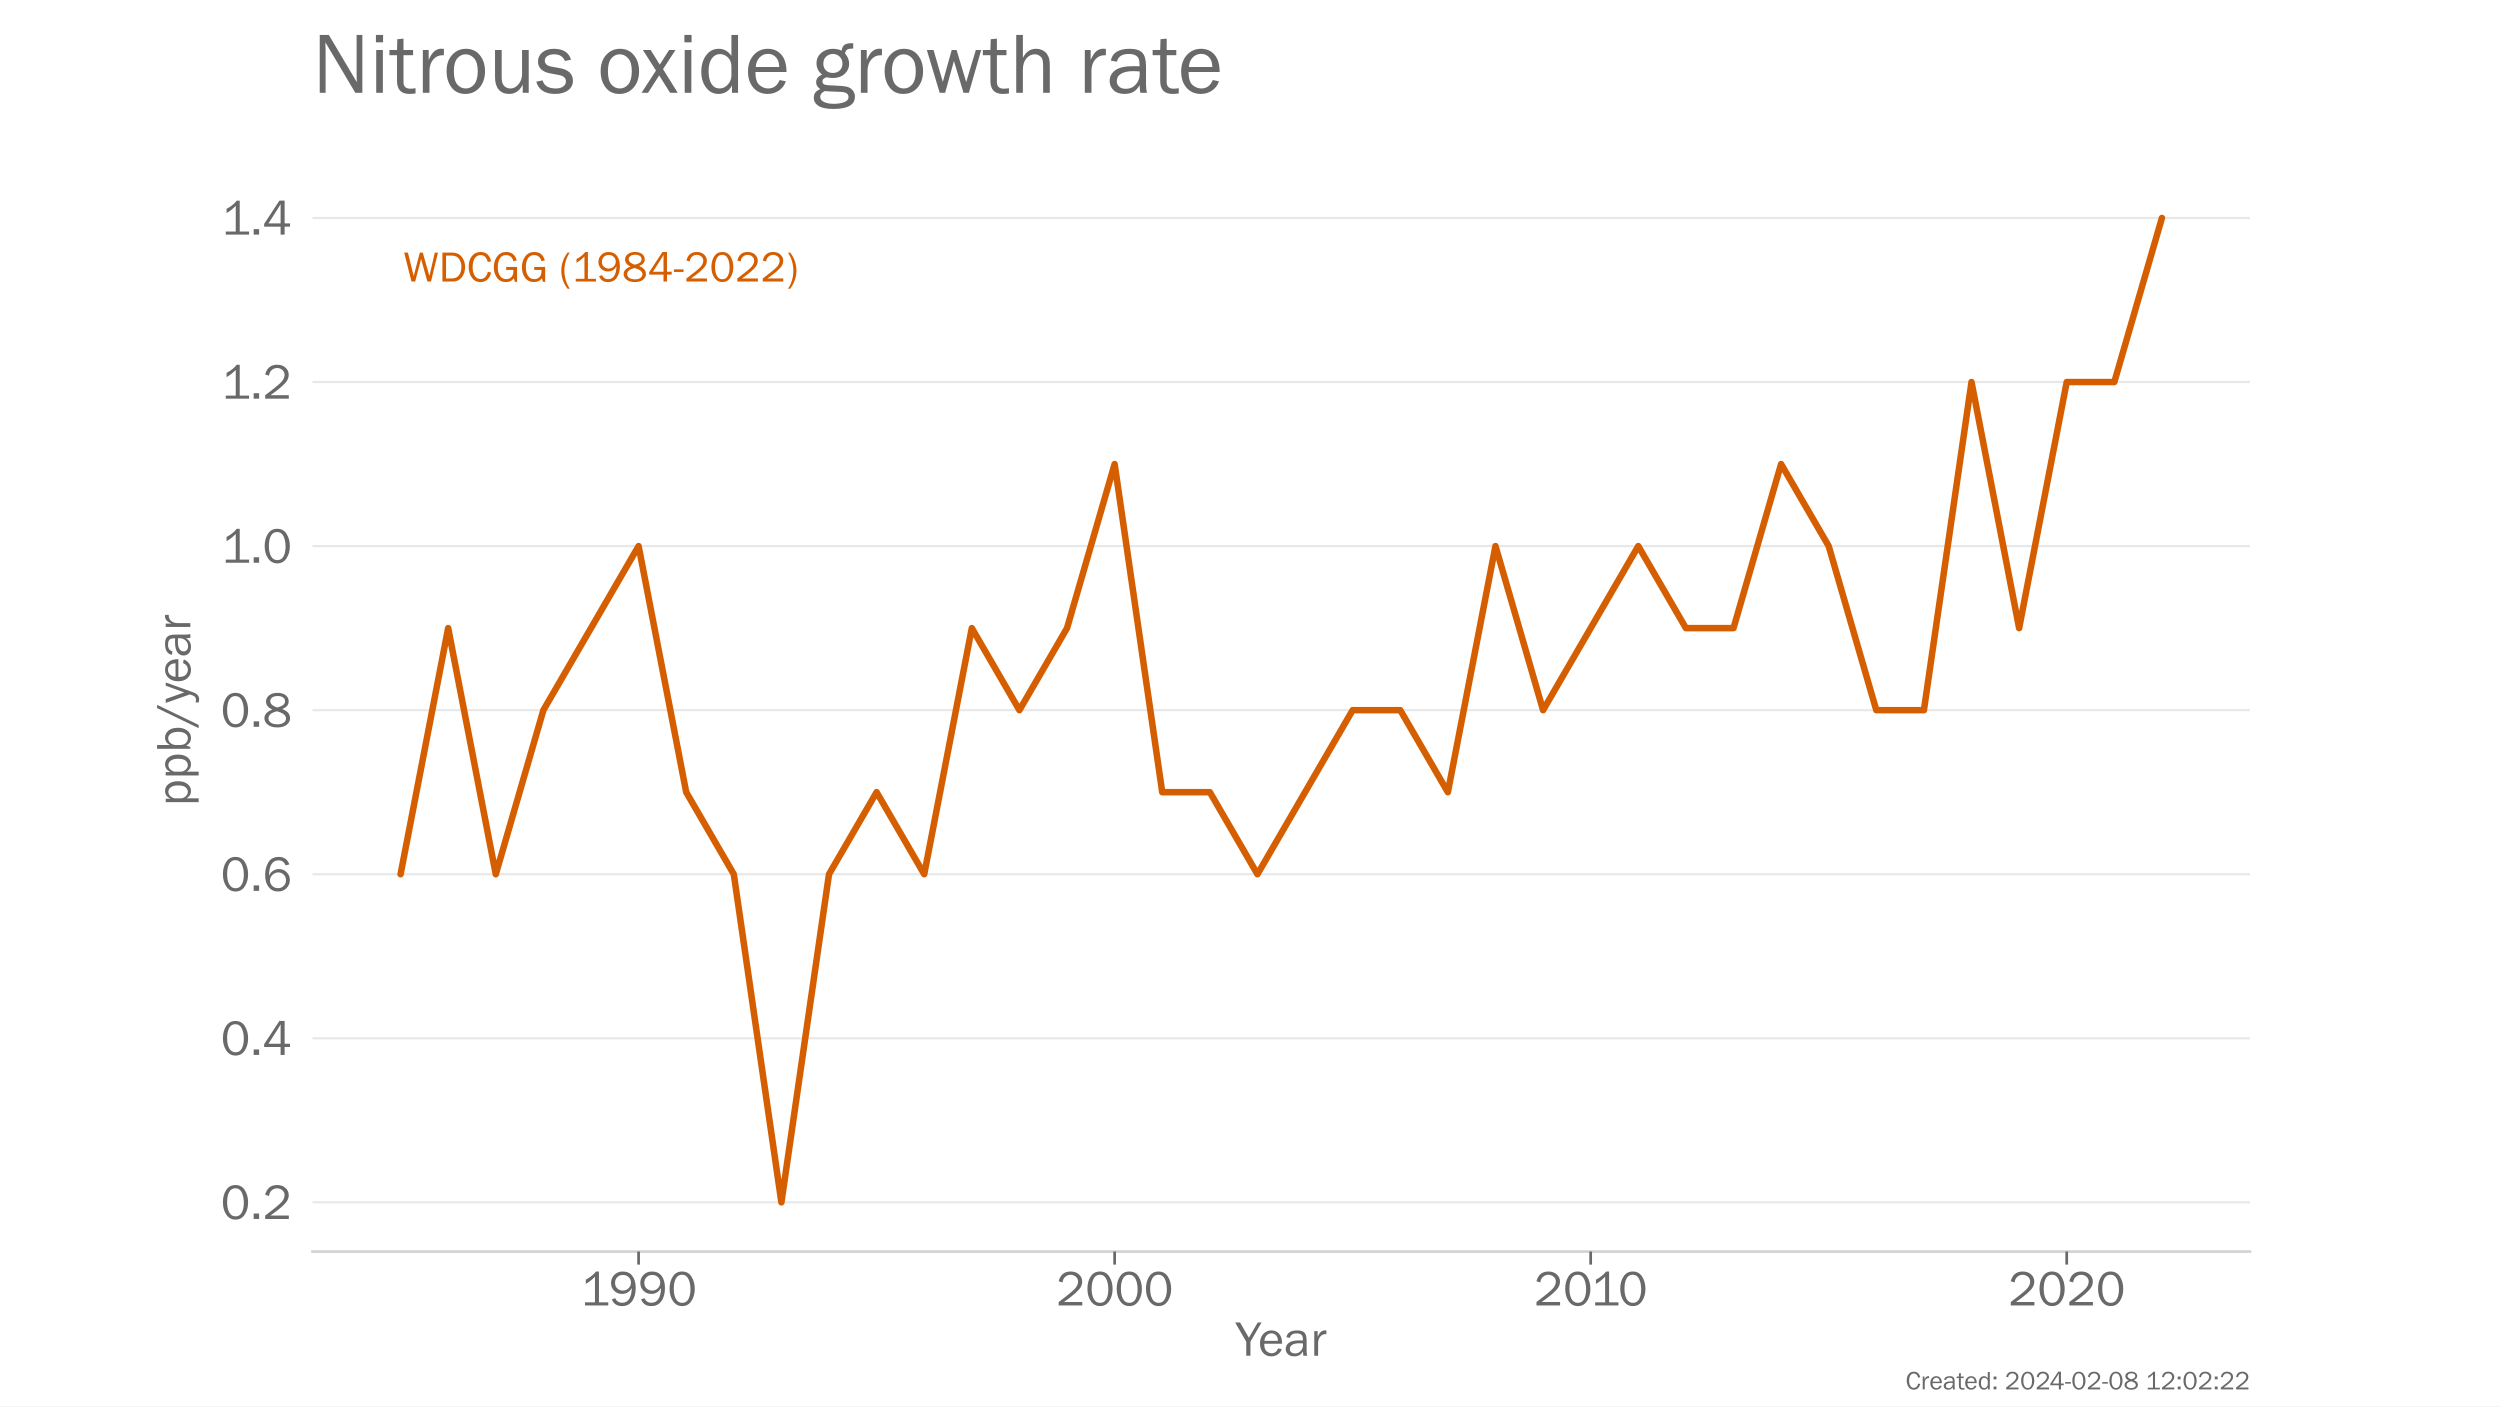
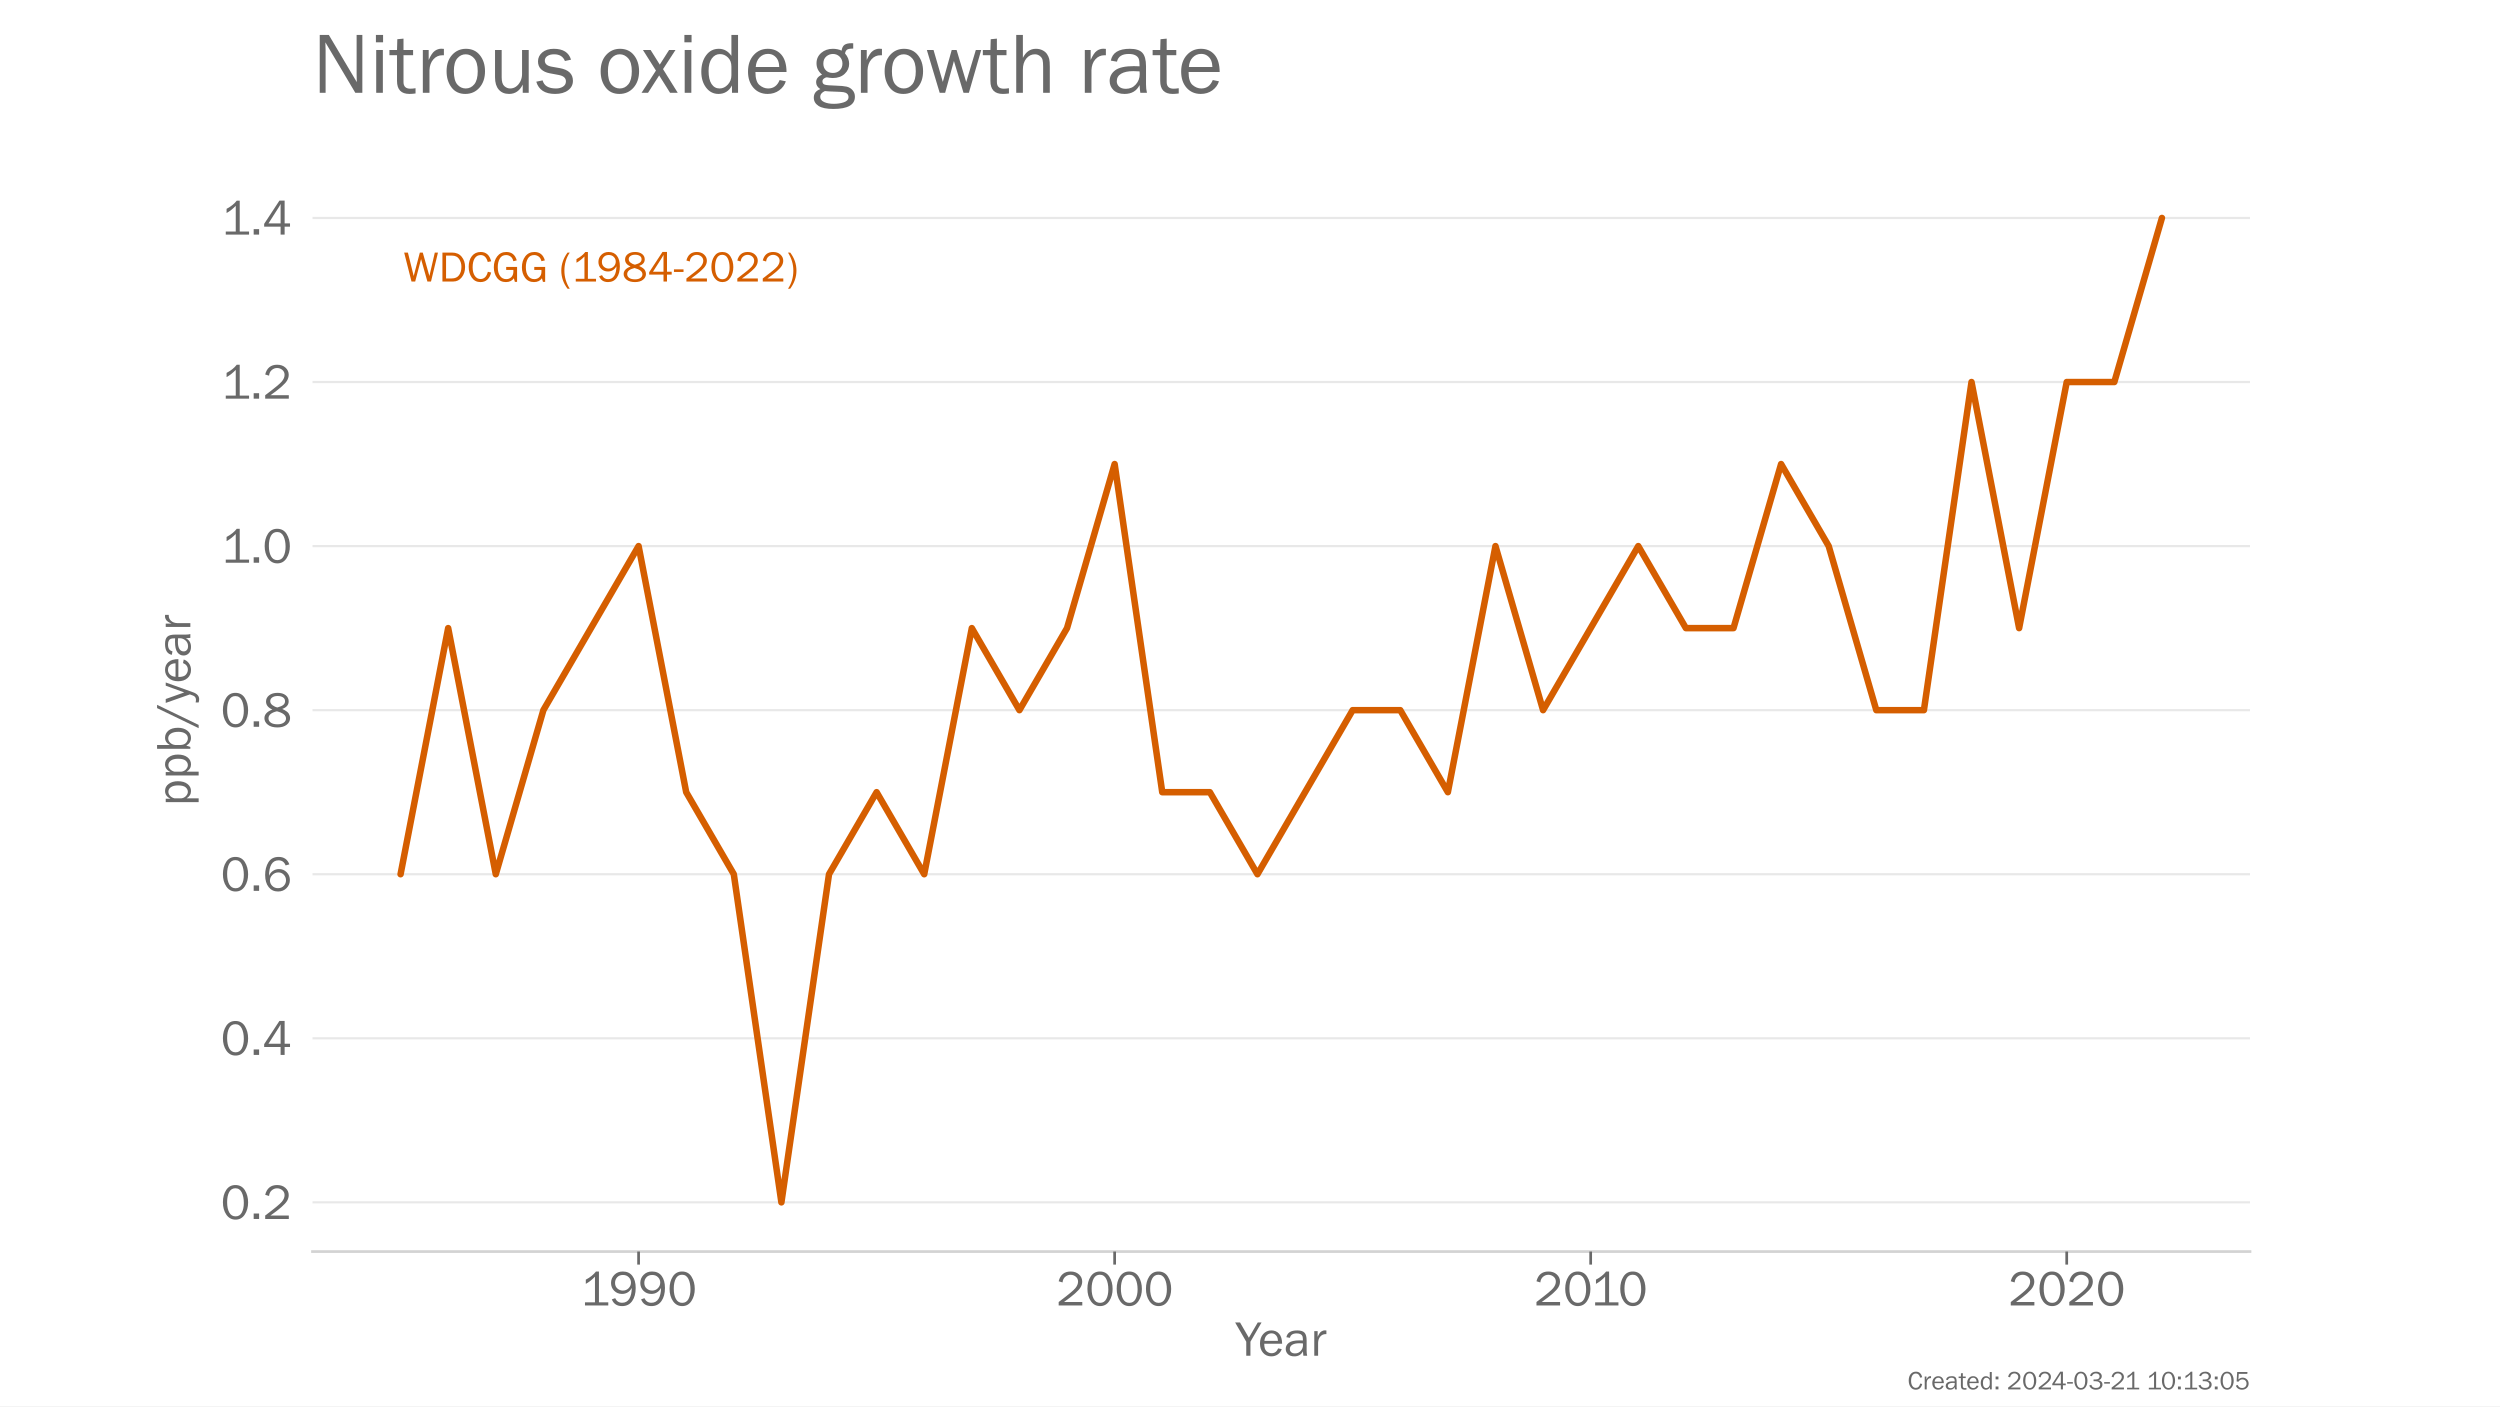
<svg xmlns="http://www.w3.org/2000/svg" xmlns:xlink="http://www.w3.org/1999/xlink" height="648pt" version="1.1" viewBox="0 0 1152 648" width="1152pt">
  <defs>
    <style type="text/css">*{stroke-linecap:butt;stroke-linejoin:round;}</style>
  </defs>
  <g id="figure_1">
    <g id="patch_1">
      <path d="M 0 648  L 1152 648  L 1152 0  L 0 0  z " style="fill:#ffffff;" />
    </g>
    <g id="axes_1">
      <g id="patch_2">
        <path d="M 144 576.72  L 1036.8 576.72  L 1036.8 77.76  L 144 77.76  z " style="fill:none;" />
      </g>
      <g id="patch_3">
        <path d="M 144 576.72  L 1036.8 576.72  " style="fill:none;stroke:#d3d3d3;stroke-linecap:square;stroke-linejoin:miter;stroke-width:1.25;" />
      </g>
      <g id="matplotlib.axis_1">
        <g id="xtick_1">
          <g id="line2d_1">
            <defs>
-               <path d="M 0 0  L 0 6  " id="m15e371a5b3" style="stroke:#696969;stroke-width:1.25;" />
+               <path d="M 0 0  L 0 6  " id="m8c6ee86246" style="stroke:#696969;stroke-width:1.25;" />
            </defs>
            <g>
-               <use style="fill:#696969;stroke:#696969;stroke-width:1.25;" x="294.262" xlink:href="#m15e371a5b3" y="576.72" />
+               <use style="fill:#696969;stroke:#696969;stroke-width:1.25;" x="294.262" xlink:href="#m8c6ee86246" y="576.72" />
            </g>
          </g>
          <g id="text_1">
            <g style="fill:#696969;" transform="translate(267.4458 601.5509)scale(0.23 -0.23)">
              <defs>
                <path d="M 55.859 6.203  L 55.859 0  L 9.188 0  L 9.188 6.203  L 29.203 6.203  L 29.203 57.672  Q 20.359 48.438 10.844 43.266  L 10.844 51.656  Q 23.969 58.547 31.203 68.016  L 37.156 68.016  L 37.156 6.203  z " id="FranklinGothic-Book-49" />
                <path d="M 5.719 12.156  L 12.406 14.594  Q 16.547 5.375 26.375 5.375  Q 35.891 5.375 40.703 13.375  Q 45.516 21.391 45.656 35.109  Q 39.109 23.094 25.984 23.094  Q 16.703 23.094 10.406 29.422  Q 4.109 35.75 4.109 45.062  Q 4.109 54.547 10.719 61.281  Q 17.328 68.016 27.594 68.016  Q 40.141 68.016 46.828 59.203  Q 53.516 50.391 53.516 34.969  Q 53.516 18.75 46.438 8.719  Q 39.359 -1.312 26.266 -1.312  Q 10.984 -1.312 5.719 12.156  z M 27.828 29.781  Q 34.719 29.781 39.375 34.594  Q 44.047 39.406 44.047 45.844  Q 44.047 52.094 39.625 56.578  Q 35.203 61.078 27.984 61.078  Q 20.656 61.078 16.406 56.469  Q 12.156 51.859 12.156 45.219  Q 12.156 38.094 16.859 33.938  Q 21.578 29.781 27.828 29.781  z " id="FranklinGothic-Book-57" />
                <path d="M 29.391 -1.312  Q 17.875 -1.312 10.984 8.672  Q 4.109 18.656 4.109 33.453  Q 4.109 48 10.641 58  Q 17.188 68.016 29.156 68.016  Q 41.656 68.016 48.125 57.562  Q 54.594 47.125 54.594 33.062  Q 54.594 19.281 47.953 8.984  Q 41.312 -1.312 29.391 -1.312  z M 29.438 5.219  Q 37.891 5.219 41.938 12.859  Q 46 20.516 46 32.078  Q 46 44.734 41.844 53.125  Q 37.703 61.531 29.047 61.531  Q 20.703 61.531 16.625 53.859  Q 12.547 46.188 12.547 33.688  Q 12.547 20.703 16.844 12.953  Q 21.141 5.219 29.438 5.219  z " id="FranklinGothic-Book-48" />
              </defs>
              <use xlink:href="#FranklinGothic-Book-49" />
              <use x="57.268" xlink:href="#FranklinGothic-Book-57" />
              <use x="115.91" xlink:href="#FranklinGothic-Book-57" />
              <use x="174.553" xlink:href="#FranklinGothic-Book-48" />
            </g>
          </g>
        </g>
        <g id="xtick_2">
          <g id="line2d_2">
            <g>
-               <use style="fill:#696969;stroke:#696969;stroke-width:1.25;" x="513.624" xlink:href="#m15e371a5b3" y="576.72" />
+               <use style="fill:#696969;stroke:#696969;stroke-width:1.25;" x="513.624" xlink:href="#m8c6ee86246" y="576.72" />
            </g>
          </g>
          <g id="text_2">
            <g style="fill:#696969;" transform="translate(486.6489 601.5509)scale(0.23 -0.23)">
              <defs>
                <path d="M 52.484 6.938  L 52.484 0  L 5.172 0  L 5.172 6.938  Q 33.203 27.938 38.594 34.594  Q 44 41.266 44 47.797  Q 44 53.906 39.453 57.656  Q 34.906 61.422 29 61.422  Q 22.906 61.422 18.219 57.297  Q 13.531 53.172 12.938 46.094  L 5.172 48.438  Q 10.062 68.016 29.109 68.016  Q 39.406 68.016 45.844 62.156  Q 52.297 56.297 52.297 47.859  Q 52.297 42.047 49.234 36.672  Q 46.188 31.297 37.688 23.828  Q 29.203 16.359 15.719 6.938  z " id="FranklinGothic-Book-50" />
              </defs>
              <use xlink:href="#FranklinGothic-Book-50" />
              <use x="58.643" xlink:href="#FranklinGothic-Book-48" />
              <use x="117.285" xlink:href="#FranklinGothic-Book-48" />
              <use x="175.928" xlink:href="#FranklinGothic-Book-48" />
            </g>
          </g>
        </g>
        <g id="xtick_3">
          <g id="line2d_3">
            <g>
-               <use style="fill:#696969;stroke:#696969;stroke-width:1.25;" x="732.985" xlink:href="#m15e371a5b3" y="576.72" />
+               <use style="fill:#696969;stroke:#696969;stroke-width:1.25;" x="732.985" xlink:href="#m8c6ee86246" y="576.72" />
            </g>
          </g>
          <g id="text_3">
            <g style="fill:#696969;" transform="translate(706.8151 601.5509)scale(0.23 -0.23)">
              <use xlink:href="#FranklinGothic-Book-50" />
              <use x="58.643" xlink:href="#FranklinGothic-Book-48" />
              <use x="113.535" xlink:href="#FranklinGothic-Book-49" />
              <use x="168.928" xlink:href="#FranklinGothic-Book-48" />
            </g>
          </g>
        </g>
        <g id="xtick_4">
          <g id="line2d_4">
            <g>
-               <use style="fill:#696969;stroke:#696969;stroke-width:1.25;" x="952.346" xlink:href="#m15e371a5b3" y="576.72" />
+               <use style="fill:#696969;stroke:#696969;stroke-width:1.25;" x="952.346" xlink:href="#m8c6ee86246" y="576.72" />
            </g>
          </g>
          <g id="text_4">
            <g style="fill:#696969;" transform="translate(925.3713 601.5509)scale(0.23 -0.23)">
              <use xlink:href="#FranklinGothic-Book-50" />
              <use x="58.643" xlink:href="#FranklinGothic-Book-48" />
              <use x="117.285" xlink:href="#FranklinGothic-Book-50" />
              <use x="175.928" xlink:href="#FranklinGothic-Book-48" />
            </g>
          </g>
        </g>
        <g id="text_5">
          <g style="fill:#696969;" transform="translate(569.3658 624.7128)scale(0.23 -0.23)">
            <defs>
              <path d="M 52 66.656  L 29.688 28.031  L 29.688 0  L 21.344 0  L 21.344 28.031  L -0.984 66.656  L 8.844 66.656  L 26.562 35.984  L 44.391 66.656  z " id="FranklinGothic-Book-89" />
              <path d="M 40.234 14.703  L 47.359 13.234  Q 45.406 6.938 39.734 2.812  Q 34.078 -1.312 26.422 -1.312  Q 16.312 -1.312 10.062 5.781  Q 3.812 12.891 3.812 24.422  Q 3.812 36.188 10.297 43.438  Q 16.797 50.688 26.609 50.688  Q 36.281 50.688 42.156 44  Q 48.047 37.312 48.188 23.969  L 12.359 23.969  Q 12.359 12.797 17.047 8.891  Q 21.734 4.984 26.953 4.984  Q 36.375 4.984 40.234 14.703  z M 39.797 29.688  Q 39.703 33.844 38.422 37.062  Q 37.156 40.281 34.125 42.547  Q 31.109 44.828 26.859 44.828  Q 21.141 44.828 17.156 40.719  Q 13.188 36.625 12.703 29.688  z " id="FranklinGothic-Book-101" />
              <path d="M 46.297 0  L 38.672 0  Q 38.234 2.344 37.797 8.891  Q 32.719 -1.312 20.516 -1.312  Q 12.203 -1.312 7.766 3.078  Q 3.328 7.469 3.328 13.625  Q 3.328 21.094 9.672 25.906  Q 16.016 30.719 31.25 30.719  Q 33.297 30.719 37.797 30.516  Q 37.797 36.375 36.891 38.984  Q 35.984 41.609 33.047 43.172  Q 30.125 44.734 25.344 44.734  Q 13.672 44.734 11.766 35.844  L 4.688 37.062  Q 7.281 50.688 26.469 50.688  Q 36.672 50.688 40.938 46.172  Q 45.219 41.656 45.219 30.516  L 45.219 9.578  Q 45.219 4.344 46.297 0  z M 37.797 24.656  Q 33.109 24.953 30.672 24.953  Q 21.578 24.953 16.547 21.969  Q 11.531 19 11.531 13.281  Q 11.531 9.672 14.234 7.125  Q 16.938 4.594 22.078 4.594  Q 29 4.594 33.469 9.625  Q 37.938 14.656 37.938 21.438  Q 37.938 22.797 37.797 24.656  z " id="FranklinGothic-Book-97" />
              <path d="M 15.328 0  L 7.672 0  L 7.672 49.312  L 14.406 49.312  L 14.406 37.797  Q 17.969 45.953 21.547 48.359  Q 25.141 50.781 28.906 50.781  Q 30.078 50.781 31.938 50.594  L 31.938 43.266  L 30.375 43.266  Q 24.031 43.266 19.828 38.531  Q 15.625 33.797 15.328 26.078  z " id="FranklinGothic-Book-114" />
            </defs>
            <use xlink:href="#FranklinGothic-Book-89" />
            <use x="45.025" xlink:href="#FranklinGothic-Book-101" />
            <use x="97.076" xlink:href="#FranklinGothic-Book-97" />
            <use x="149.957" xlink:href="#FranklinGothic-Book-114" />
          </g>
        </g>
      </g>
      <g id="matplotlib.axis_2">
        <g id="ytick_1">
          <g id="line2d_5">
-             <path clip-path="url(#p393dfacb07)" d="M 144 554.04  L 1036.8 554.04  " style="fill:none;stroke:#d3d3d3;stroke-linecap:round;stroke-opacity:0.5;" />
+             <path clip-path="url(#pf18831fe60)" d="M 144 554.04  L 1036.8 554.04  " style="fill:none;stroke:#d3d3d3;stroke-linecap:round;stroke-opacity:0.5;" />
          </g>
          <g id="text_6">
            <g style="fill:#696969;" transform="translate(101.7753 561.7055)scale(0.23 -0.23)">
              <defs>
                <path d="M 17.969 10.938  L 17.969 0  L 7.078 0  L 7.078 10.938  z " id="FranklinGothic-Book-46" />
              </defs>
              <use xlink:href="#FranklinGothic-Book-48" />
              <use x="58.643" xlink:href="#FranklinGothic-Book-46" />
              <use x="83.643" xlink:href="#FranklinGothic-Book-50" />
            </g>
          </g>
        </g>
        <g id="ytick_2">
          <g id="line2d_6">
-             <path clip-path="url(#p393dfacb07)" d="M 144 478.44  L 1036.8 478.44  " style="fill:none;stroke:#d3d3d3;stroke-linecap:round;stroke-opacity:0.5;" />
+             <path clip-path="url(#pf18831fe60)" d="M 144 478.44  L 1036.8 478.44  " style="fill:none;stroke:#d3d3d3;stroke-linecap:round;stroke-opacity:0.5;" />
          </g>
          <g id="text_7">
            <g style="fill:#696969;" transform="translate(101.7753 486.1055)scale(0.23 -0.23)">
              <defs>
                <path d="M 44.094 0  L 36.031 0  L 36.031 15.875  L 3.078 15.875  L 3.078 21.484  L 33.641 68.062  L 44.094 68.062  L 44.094 22.469  L 54.891 22.469  L 54.891 15.875  L 44.094 15.875  z M 36.031 22.469  L 36.031 54  Q 36.031 57.422 36.188 61.375  Q 34.078 57.516 32.562 55.125  L 11.766 22.469  z " id="FranklinGothic-Book-52" />
              </defs>
              <use xlink:href="#FranklinGothic-Book-48" />
              <use x="58.643" xlink:href="#FranklinGothic-Book-46" />
              <use x="83.643" xlink:href="#FranklinGothic-Book-52" />
            </g>
          </g>
        </g>
        <g id="ytick_3">
          <g id="line2d_7">
-             <path clip-path="url(#p393dfacb07)" d="M 144 402.84  L 1036.8 402.84  " style="fill:none;stroke:#d3d3d3;stroke-linecap:round;stroke-opacity:0.5;" />
+             <path clip-path="url(#pf18831fe60)" d="M 144 402.84  L 1036.8 402.84  " style="fill:none;stroke:#d3d3d3;stroke-linecap:round;stroke-opacity:0.5;" />
          </g>
          <g id="text_8">
            <g style="fill:#696969;" transform="translate(101.7753 410.5055)scale(0.23 -0.23)">
              <defs>
                <path d="M 53.562 53.031  L 46.047 50.984  Q 42.188 61.141 31.984 61.141  Q 13.234 61.141 12.797 30.125  Q 15.766 37.016 21.234 40.328  Q 26.703 43.656 32.812 43.656  Q 42.094 43.656 48.359 37.188  Q 54.641 30.719 54.641 21.688  Q 54.641 12.312 47.969 5.5  Q 41.312 -1.312 30.906 -1.312  Q 19.094 -1.312 12.078 7.594  Q 5.078 16.5 5.078 31.844  Q 5.078 46.828 11.688 57.422  Q 18.312 68.016 32.172 68.016  Q 48.141 68.016 53.562 53.031  z M 30.766 5.375  Q 37.844 5.375 42.359 10.031  Q 46.875 14.703 46.875 21.234  Q 46.875 27.688 42.453 32.297  Q 38.031 36.922 31.5 36.922  Q 24.75 36.922 19.719 32.078  Q 14.703 27.25 14.703 20.75  Q 14.703 14.75 19.188 10.062  Q 23.688 5.375 30.766 5.375  z " id="FranklinGothic-Book-54" />
              </defs>
              <use xlink:href="#FranklinGothic-Book-48" />
              <use x="58.643" xlink:href="#FranklinGothic-Book-46" />
              <use x="83.643" xlink:href="#FranklinGothic-Book-54" />
            </g>
          </g>
        </g>
        <g id="ytick_4">
          <g id="line2d_8">
-             <path clip-path="url(#p393dfacb07)" d="M 144 327.24  L 1036.8 327.24  " style="fill:none;stroke:#d3d3d3;stroke-linecap:round;stroke-opacity:0.5;" />
+             <path clip-path="url(#pf18831fe60)" d="M 144 327.24  L 1036.8 327.24  " style="fill:none;stroke:#d3d3d3;stroke-linecap:round;stroke-opacity:0.5;" />
          </g>
          <g id="text_9">
            <g style="fill:#696969;" transform="translate(101.7753 334.9055)scale(0.23 -0.23)">
              <defs>
                <path d="M 19.484 34.578  Q 6.844 40.094 6.844 50.594  Q 6.844 58.203 13.141 63.109  Q 19.438 68.016 29.828 68.016  Q 40.094 68.016 46.141 63.297  Q 52.203 58.594 52.203 50.984  Q 52.203 40.375 39.266 35.797  Q 49.703 30.953 52.359 26.453  Q 55.031 21.969 55.031 17.484  Q 55.031 9.469 48.219 4.078  Q 41.406 -1.312 29.734 -1.312  Q 17.281 -1.312 10.438 4.172  Q 3.609 9.672 3.609 17.234  Q 3.609 28.516 19.484 34.578  z M 29.594 38.719  Q 37.984 40.969 41.453 43.891  Q 44.922 46.828 44.922 51.219  Q 44.922 56.344 40.797 59  Q 36.672 61.672 29.938 61.672  Q 23.484 61.672 19.375 58.859  Q 15.281 56.062 15.281 51.312  Q 15.281 46.625 19.844 43.203  Q 24.422 39.797 29.594 38.719  z M 28.656 31.062  Q 11.766 27.047 11.766 16.938  Q 11.766 11.672 16.375 8.328  Q 21 4.984 29.984 4.984  Q 37.594 4.984 42.234 8.25  Q 46.875 11.531 46.875 16.609  Q 46.875 26.312 28.656 31.062  z " id="FranklinGothic-Book-56" />
              </defs>
              <use xlink:href="#FranklinGothic-Book-48" />
              <use x="58.643" xlink:href="#FranklinGothic-Book-46" />
              <use x="83.643" xlink:href="#FranklinGothic-Book-56" />
            </g>
          </g>
        </g>
        <g id="ytick_5">
          <g id="line2d_9">
-             <path clip-path="url(#p393dfacb07)" d="M 144 251.64  L 1036.8 251.64  " style="fill:none;stroke:#d3d3d3;stroke-linecap:round;stroke-opacity:0.5;" />
+             <path clip-path="url(#pf18831fe60)" d="M 144 251.64  L 1036.8 251.64  " style="fill:none;stroke:#d3d3d3;stroke-linecap:round;stroke-opacity:0.5;" />
          </g>
          <g id="text_10">
            <g style="fill:#696969;" transform="translate(101.9191 259.3055)scale(0.23 -0.23)">
              <use xlink:href="#FranklinGothic-Book-49" />
              <use x="58.018" xlink:href="#FranklinGothic-Book-46" />
              <use x="83.018" xlink:href="#FranklinGothic-Book-48" />
            </g>
          </g>
        </g>
        <g id="ytick_6">
          <g id="line2d_10">
-             <path clip-path="url(#p393dfacb07)" d="M 144 176.04  L 1036.8 176.04  " style="fill:none;stroke:#d3d3d3;stroke-linecap:round;stroke-opacity:0.5;" />
+             <path clip-path="url(#pf18831fe60)" d="M 144 176.04  L 1036.8 176.04  " style="fill:none;stroke:#d3d3d3;stroke-linecap:round;stroke-opacity:0.5;" />
          </g>
          <g id="text_11">
            <g style="fill:#696969;" transform="translate(101.9191 183.7055)scale(0.23 -0.23)">
              <use xlink:href="#FranklinGothic-Book-49" />
              <use x="58.018" xlink:href="#FranklinGothic-Book-46" />
              <use x="83.018" xlink:href="#FranklinGothic-Book-50" />
            </g>
          </g>
        </g>
        <g id="ytick_7">
          <g id="line2d_11">
-             <path clip-path="url(#p393dfacb07)" d="M 144 100.44  L 1036.8 100.44  " style="fill:none;stroke:#d3d3d3;stroke-linecap:round;stroke-opacity:0.5;" />
+             <path clip-path="url(#pf18831fe60)" d="M 144 100.44  L 1036.8 100.44  " style="fill:none;stroke:#d3d3d3;stroke-linecap:round;stroke-opacity:0.5;" />
          </g>
          <g id="text_12">
            <g style="fill:#696969;" transform="translate(101.9191 108.1055)scale(0.23 -0.23)">
              <use xlink:href="#FranklinGothic-Book-49" />
              <use x="58.018" xlink:href="#FranklinGothic-Book-46" />
              <use x="83.018" xlink:href="#FranklinGothic-Book-52" />
            </g>
          </g>
        </g>
        <g id="text_13">
          <g style="fill:#696969;" transform="translate(87.71078 371.3964)rotate(-90)scale(0.23 -0.23)">
            <defs>
              <path d="M 15.328 -16.656  L 7.672 -16.656  L 7.672 49.312  L 14.547 49.312  L 14.547 39.75  Q 19.781 50.688 30.125 50.688  Q 38.875 50.688 44.234 43.375  Q 49.609 36.078 49.609 24.906  Q 49.609 12.844 44.094 5.766  Q 38.578 -1.312 29.938 -1.312  Q 20.656 -1.312 15.328 7.516  z M 15.328 31.781  L 15.328 17.922  Q 16.062 12.312 20.062 8.641  Q 24.078 4.984 28.422 4.984  Q 33.453 4.984 37.328 9.375  Q 41.219 13.766 41.219 24.562  Q 41.219 33.891 37.703 38.938  Q 34.188 44 28.375 44  Q 23.781 44 20.141 40.422  Q 16.5 36.859 15.328 31.781  z " id="FranklinGothic-Book-112" />
              <path d="M 11.375 0  L 7.672 0  L 7.672 66.656  L 15.328 66.656  L 15.328 41.109  Q 20.609 50.688 29.891 50.688  Q 38.375 50.688 44.109 44  Q 49.859 37.312 49.859 24.562  Q 49.859 13.578 44.219 6.125  Q 38.578 -1.312 29.547 -1.312  Q 19.484 -1.312 14.109 8.156  z M 15.328 19.344  Q 15.875 11.766 20 8.344  Q 24.125 4.938 28.719 4.938  Q 34.578 4.938 38.156 10.016  Q 41.75 15.094 41.75 23.922  Q 41.75 33.453 38.281 38.891  Q 34.812 44.344 28.656 44.344  Q 23.828 44.344 19.938 40.453  Q 16.062 36.578 15.328 30.422  z " id="FranklinGothic-Book-98" />
              <path d="M 1.859 -16.656  L -4.688 -16.656  L 35.547 66.656  L 42.094 66.656  z " id="FranklinGothic-Book-47" />
              <path d="M 41.5 49.312  L 21.734 -5.766  Q 17.438 -17.672 8.016 -17.672  Q 5.031 -17.672 1.422 -16.656  L 1.422 -10.641  Q 4.391 -11.328 6.547 -11.328  Q 10.203 -11.328 12.672 -9.219  Q 15.141 -7.125 17.578 0.922  L 0.531 49.312  L 8.344 49.312  L 21.531 12.25  L 35.062 49.312  z " id="FranklinGothic-Book-121" />
            </defs>
            <use xlink:href="#FranklinGothic-Book-112" />
            <use x="53.418" xlink:href="#FranklinGothic-Book-112" />
            <use x="106.836" xlink:href="#FranklinGothic-Book-98" />
            <use x="160.547" xlink:href="#FranklinGothic-Book-47" />
            <use x="205.957" xlink:href="#FranklinGothic-Book-121" />
            <use x="246.086" xlink:href="#FranklinGothic-Book-101" />
            <use x="298.137" xlink:href="#FranklinGothic-Book-97" />
            <use x="351.018" xlink:href="#FranklinGothic-Book-114" />
          </g>
        </g>
      </g>
      <g id="text_14">
        <g style="fill:#696969;" transform="translate(144 42.76)scale(0.4 -0.4)">
          <defs>
            <path d="M 57.422 0  L 49.312 0  L 14.844 58.109  L 14.938 53.719  Q 15.094 51.219 15.094 49.516  L 15.094 0  L 8.344 0  L 8.344 66.656  L 18.797 66.656  L 51.031 12.312  L 50.922 16.938  Q 50.828 19.672 50.828 21.781  L 50.828 66.656  L 57.422 66.656  z " id="FranklinGothic-Book-78" />
            <path d="M 15.578 66.656  L 15.578 58.156  L 7.328 58.156  L 7.328 66.656  z M 15.328 49.312  L 15.328 0  L 7.672 0  L 7.672 49.312  z " id="FranklinGothic-Book-105" />
            <path d="M 30.031 5.281  L 30.031 -0.781  Q 25.984 -1.312 23 -1.312  Q 8.688 -1.312 8.688 13.625  L 8.688 43.312  L -0.047 43.312  L -0.047 49.312  L 8.688 49.312  L 9.031 61.719  L 16.156 62.406  L 16.156 49.312  L 27.203 49.312  L 27.203 43.312  L 16.156 43.312  L 16.156 12.359  Q 16.156 4.734 24.078 4.734  Q 26.703 4.734 30.031 5.281  z " id="FranklinGothic-Book-116" />
            <path d="M 25.344 -1.312  Q 15.188 -1.312 9.5 6.203  Q 3.812 13.719 3.812 24.859  Q 3.812 36.625 10.203 43.656  Q 16.609 50.688 26.125 50.688  Q 36.328 50.688 42.203 43.281  Q 48.094 35.891 48.094 24.812  Q 48.094 13.281 41.75 5.984  Q 35.406 -1.312 25.344 -1.312  z M 25.922 4.984  Q 31.781 4.984 35.734 9.812  Q 39.703 14.656 39.703 24.859  Q 39.703 35.109 35.547 39.719  Q 31.391 44.344 25.828 44.344  Q 20.125 44.344 16.156 39.672  Q 12.203 35.016 12.203 24.906  Q 12.203 14.203 16.156 9.594  Q 20.125 4.984 25.922 4.984  z " id="FranklinGothic-Book-111" />
            <path d="M 46.484 0  L 39.594 0  L 39.594 9.422  Q 34.328 -1.312 23.875 -1.312  Q 16.312 -1.312 11.984 3.656  Q 7.672 8.641 7.672 17.828  L 7.672 49.312  L 15.328 49.312  L 15.328 17.828  Q 15.328 10.5 18.375 7.734  Q 21.438 4.984 25.094 4.984  Q 28.812 4.984 31.812 7.078  Q 34.812 9.188 36.812 13.062  Q 38.812 16.938 38.812 21.531  L 38.812 49.312  L 46.484 49.312  z " id="FranklinGothic-Book-117" />
            <path d="M 1.031 12.797  L 8.344 14.312  Q 10.797 4.984 23.781 4.984  Q 28.562 4.984 31.875 7.125  Q 35.203 9.281 35.203 13.188  Q 35.203 19 26.766 20.562  L 16.359 22.516  Q 10.25 23.688 6.641 27.094  Q 3.031 30.516 3.031 36.141  Q 3.031 42.328 7.953 46.5  Q 12.891 50.688 21.234 50.688  Q 37.312 50.688 41.062 38.141  L 34.031 36.625  Q 31 44.344 21.578 44.344  Q 16.891 44.344 13.891 42.406  Q 10.891 40.484 10.891 37.016  Q 10.891 31.547 18.562 30.125  L 28.172 28.422  Q 43.266 25.688 43.266 13.812  Q 43.266 7.031 37.641 2.859  Q 32.031 -1.312 22.703 -1.312  Q 5.172 -1.312 1.031 12.797  z " id="FranklinGothic-Book-115" />
            <path id="FranklinGothic-Book-32" />
            <path d="M 42.047 0  L 33.203 0  L 20.656 20.016  L 7.812 0  L 0.344 0  L 16.938 25.594  L 1.953 49.312  L 10.797 49.312  L 21.344 32.469  L 32.078 49.312  L 39.453 49.312  L 25.094 27.25  z " id="FranklinGothic-Book-120" />
            <path d="M 46.188 66.656  L 46.188 0  L 39.203 0  L 39.203 8.453  Q 34.031 -1.312 23.641 -1.312  Q 14.984 -1.312 9.422 5.938  Q 3.859 13.188 3.859 24.266  Q 3.859 35.594 9.375 43.141  Q 14.891 50.688 24.031 50.688  Q 32.906 50.688 38.531 42.578  L 38.531 66.656  z M 38.531 30.281  Q 38.531 36.766 34.562 40.672  Q 30.609 44.578 25.344 44.578  Q 19.625 44.578 15.938 39.5  Q 12.25 34.422 12.25 25.25  Q 12.25 15.328 15.641 10.156  Q 19.047 4.984 24.953 4.984  Q 30.328 4.984 34.422 9.469  Q 38.531 13.969 38.531 20.016  z " id="FranklinGothic-Book-100" />
            <path d="M 47.953 57.031  L 47.953 50.922  Q 42.672 50.922 40.891 49.703  Q 39.109 48.484 38.531 45.312  Q 43.266 39.844 43.266 33.406  Q 43.266 26.656 38.109 21.828  Q 32.953 17 24.266 17  Q 22.312 17 20.906 17.281  Q 18.219 17.828 17.531 17.828  Q 16.219 17.828 14.359 16.531  Q 12.5 15.234 12.5 13.188  Q 12.5 10.25 15.188 9.375  Q 17.875 8.5 27.828 8.25  Q 36.281 8.016 40.312 7.109  Q 44.344 6.203 47.125 3.094  Q 49.906 0 49.906 -4.5  Q 49.906 -18.609 25.094 -18.609  Q 13.328 -18.609 7.938 -15.062  Q 2.547 -11.531 2.547 -5.609  Q 2.547 1.562 10.062 4.25  Q 5.219 7.422 5.219 12.203  Q 5.219 17.922 12.062 20.953  Q 5.672 26.125 5.672 33.984  Q 5.672 41.312 11.141 46  Q 16.609 50.688 24.469 50.688  Q 30.031 50.688 34.578 48.578  Q 35.297 53.422 37.953 55.266  Q 40.625 57.125 46.047 57.125  Q 46.578 57.125 47.953 57.031  z M 24.516 22.859  Q 29.391 22.859 32.469 25.859  Q 35.547 28.859 35.547 33.641  Q 35.547 38.531 32.344 41.625  Q 29.156 44.734 24.609 44.734  Q 20.266 44.734 16.891 41.828  Q 13.531 38.922 13.531 33.547  Q 13.531 28.766 16.547 25.812  Q 19.578 22.859 24.516 22.859  z M 15.328 2  Q 9.969 -0.344 9.969 -4.781  Q 9.969 -8.547 14.375 -10.625  Q 18.797 -12.703 25.641 -12.703  Q 31.984 -12.703 37.25 -10.906  Q 42.531 -9.125 42.531 -4.891  Q 42.531 -2.594 40.969 -1.125  Q 39.406 0.344 36.688 0.734  Q 33.984 1.125 27.25 1.312  Q 19.188 1.516 15.328 2  z " id="FranklinGothic-Book-103" />
            <path d="M 64.5 49.312  L 50.297 0  L 44.094 0  L 33.062 36.625  L 22.953 0  L 16.656 0  L 1.859 49.312  L 9.578 49.312  L 20.266 12.547  L 30.516 49.312  L 36.141 49.312  L 47.219 12.406  L 58.297 49.312  z " id="FranklinGothic-Book-119" />
            <path d="M 46.344 0  L 38.672 0  L 38.672 29.938  Q 38.672 35.203 38.016 37.844  Q 37.359 40.484 34.891 42.406  Q 32.422 44.344 29.203 44.344  Q 23.297 44.344 19.312 39.5  Q 15.328 34.672 15.328 26.562  L 15.328 0  L 7.672 0  L 7.672 66.656  L 15.328 66.656  L 15.328 40.234  Q 20.562 50.688 30.281 50.688  Q 34.625 50.688 38.016 48.969  Q 41.406 47.266 43.203 44.484  Q 45.016 41.703 45.672 38.984  Q 46.344 36.281 46.344 29.938  z " id="FranklinGothic-Book-104" />
          </defs>
          <use xlink:href="#FranklinGothic-Book-78" />
          <use x="65.723" xlink:href="#FranklinGothic-Book-105" />
          <use x="88.672" xlink:href="#FranklinGothic-Book-116" />
          <use x="119.434" xlink:href="#FranklinGothic-Book-114" />
          <use x="150.643" xlink:href="#FranklinGothic-Book-111" />
          <use x="202.596" xlink:href="#FranklinGothic-Book-117" />
          <use x="256.746" xlink:href="#FranklinGothic-Book-115" />
          <use x="303.133" xlink:href="#FranklinGothic-Book-32" />
          <use x="328.133" xlink:href="#FranklinGothic-Book-111" />
          <use x="378.711" xlink:href="#FranklinGothic-Book-120" />
          <use x="421.094" xlink:href="#FranklinGothic-Book-105" />
          <use x="444.043" xlink:href="#FranklinGothic-Book-100" />
          <use x="497.9" xlink:href="#FranklinGothic-Book-101" />
          <use x="549.951" xlink:href="#FranklinGothic-Book-32" />
          <use x="574.951" xlink:href="#FranklinGothic-Book-103" />
          <use x="624.072" xlink:href="#FranklinGothic-Book-114" />
          <use x="655.281" xlink:href="#FranklinGothic-Book-111" />
          <use x="705.859" xlink:href="#FranklinGothic-Book-119" />
          <use x="772.266" xlink:href="#FranklinGothic-Book-116" />
          <use x="803.027" xlink:href="#FranklinGothic-Book-104" />
          <use x="857.031" xlink:href="#FranklinGothic-Book-32" />
          <use x="882.031" xlink:href="#FranklinGothic-Book-114" />
          <use x="914.99" xlink:href="#FranklinGothic-Book-97" />
          <use x="967.871" xlink:href="#FranklinGothic-Book-116" />
          <use x="996.883" xlink:href="#FranklinGothic-Book-101" />
        </g>
      </g>
      <g id="legend_1">
        <g id="line2d_12" />
        <g id="text_15">
          <g style="fill:#d55e00;" transform="translate(185.856 129.7184)scale(0.2 -0.2)">
            <defs>
              <path d="M 79.828 66.656  L 63.766 0  L 55.422 0  L 40.875 51.703  L 27.344 0  L 18.797 0  L 1.906 66.656  L 10.547 66.656  L 23.875 12.641  L 38.031 66.656  L 44.781 66.656  L 60.062 12.641  L 72.516 66.656  z " id="FranklinGothic-Book-87" />
              <path d="M 8.344 0  L 8.344 66.656  L 30.719 66.656  Q 44.828 66.656 52.688 57.031  Q 60.547 47.406 60.547 33.5  Q 60.547 19.391 52.875 9.688  Q 45.219 0 33.453 0  z M 16.703 7.078  L 30.219 7.078  Q 40.969 7.078 46.531 14.5  Q 52.094 21.922 52.094 34.078  Q 52.094 43.953 46.797 51.812  Q 41.5 59.672 30.219 59.672  L 16.703 59.672  z " id="FranklinGothic-Book-68" />
              <path d="M 48.297 22.406  L 55.906 20.703  Q 50.438 -1.312 31.203 -1.312  Q 18.562 -1.312 11.359 8.891  Q 4.156 19.094 4.156 33.984  Q 4.156 49.359 11.672 58.688  Q 19.188 68.016 31.844 68.016  Q 50.594 68.016 55.906 46.578  L 48.047 45.016  Q 43.75 60.938 31.781 60.938  Q 22.953 60.938 18.094 53.531  Q 13.234 46.141 13.234 32.766  Q 13.234 20.516 18.203 13.109  Q 23.188 5.719 31.391 5.719  Q 44.141 5.719 48.297 22.406  z " id="FranklinGothic-Book-67" />
              <path d="M 57.719 33.594  L 57.719 -0.875  L 52.594 -0.875  L 50.297 7.469  Q 44.141 -1.312 31.984 -1.312  Q 18.797 -1.312 11.469 8.594  Q 4.156 18.5 4.156 32.672  Q 4.156 47.797 11.906 57.906  Q 19.672 68.016 33.016 68.016  Q 51.422 68.016 57.031 48.688  L 49.125 46.781  Q 47.406 54.203 42.719 57.562  Q 38.031 60.938 32.469 60.938  Q 22.609 60.938 17.922 52.969  Q 13.234 45.016 13.234 33.016  Q 13.234 20.062 18.484 12.766  Q 23.734 5.469 32.766 5.469  Q 39.797 5.469 44.5 10.125  Q 49.219 14.797 49.219 23  Q 49.219 24.516 49.125 26.609  L 32.625 26.609  L 32.625 33.594  z " id="FranklinGothic-Book-71" />
              <path d="M 24.703 -16.656  L 19.578 -16.656  Q 5.219 2.203 5.219 25.094  Q 5.219 46.969 19.578 66.656  L 24.703 66.656  Q 12.359 48.25 12.359 25  Q 12.359 2.828 24.703 -16.656  z " id="FranklinGothic-Book-40" />
              <path d="M 23.531 27.984  L 23.531 22.016  L 1.469 22.016  L 1.469 27.984  z " id="FranklinGothic-Book-45" />
              <path d="M 4.641 66.656  L 9.719 66.656  Q 24.125 47.797 24.125 24.906  Q 24.125 3.031 9.719 -16.656  L 4.641 -16.656  Q 17 1.766 17 25  Q 17 47.172 4.641 66.656  z " id="FranklinGothic-Book-41" />
            </defs>
            <use xlink:href="#FranklinGothic-Book-87" />
            <use x="81.738" xlink:href="#FranklinGothic-Book-68" />
            <use x="146.436" xlink:href="#FranklinGothic-Book-67" />
            <use x="204.346" xlink:href="#FranklinGothic-Book-71" />
            <use x="269.043" xlink:href="#FranklinGothic-Book-71" />
            <use x="333.74" xlink:href="#FranklinGothic-Book-32" />
            <use x="358.74" xlink:href="#FranklinGothic-Book-40" />
            <use x="388.086" xlink:href="#FranklinGothic-Book-49" />
            <use x="445.354" xlink:href="#FranklinGothic-Book-57" />
            <use x="503.996" xlink:href="#FranklinGothic-Book-56" />
            <use x="563.389" xlink:href="#FranklinGothic-Book-52" />
            <use x="622.031" xlink:href="#FranklinGothic-Book-45" />
            <use x="647.031" xlink:href="#FranklinGothic-Book-50" />
            <use x="705.674" xlink:href="#FranklinGothic-Book-48" />
            <use x="764.316" xlink:href="#FranklinGothic-Book-50" />
            <use x="822.959" xlink:href="#FranklinGothic-Book-50" />
            <use x="881.602" xlink:href="#FranklinGothic-Book-41" />
          </g>
        </g>
      </g>
      <g id="line2d_13">
-         <path clip-path="url(#p393dfacb07)" d="M 184.582 402.84  L 206.518 289.44  L 228.454 402.84  L 250.39 327.24  L 272.326 289.44  L 294.262 251.64  L 316.199 365.04  L 338.135 402.84  L 360.071 554.04  L 382.007 402.84  L 403.943 365.04  L 425.879 402.84  L 447.815 289.44  L 469.751 327.24  L 491.687 289.44  L 513.624 213.84  L 535.56 365.04  L 557.496 365.04  L 579.432 402.84  L 601.368 365.04  L 623.304 327.24  L 645.24 327.24  L 667.176 365.04  L 689.113 251.64  L 711.049 327.24  L 732.985 289.44  L 754.921 251.64  L 776.857 289.44  L 798.793 289.44  L 820.729 213.84  L 842.665 251.64  L 864.601 327.24  L 886.538 327.24  L 908.474 176.04  L 930.41 289.44  L 952.346 176.04  L 974.282 176.04  L 996.218 100.44  " style="fill:none;stroke:#d55e00;stroke-linecap:round;stroke-width:3;" />
+         <path clip-path="url(#pf18831fe60)" d="M 184.582 402.84  L 206.518 289.44  L 228.454 402.84  L 250.39 327.24  L 272.326 289.44  L 294.262 251.64  L 316.199 365.04  L 338.135 402.84  L 360.071 554.04  L 382.007 402.84  L 403.943 365.04  L 425.879 402.84  L 447.815 289.44  L 469.751 327.24  L 491.687 289.44  L 513.624 213.84  L 535.56 365.04  L 557.496 365.04  L 579.432 402.84  L 601.368 365.04  L 623.304 327.24  L 645.24 327.24  L 667.176 365.04  L 689.113 251.64  L 711.049 327.24  L 732.985 289.44  L 754.921 251.64  L 776.857 289.44  L 798.793 289.44  L 820.729 213.84  L 842.665 251.64  L 864.601 327.24  L 886.538 327.24  L 908.474 176.04  L 930.41 289.44  L 952.346 176.04  L 974.282 176.04  L 996.218 100.44  " style="fill:none;stroke:#d55e00;stroke-linecap:round;stroke-width:3;" />
      </g>
    </g>
    <g id="text_16">
      <g id="patch_4">
-         <path d="M 874.164 646.183  L 1040.76 646.183  L 1040.76 628.265  L 874.164 628.265  z " style="fill:#ffffff;stroke:#ffffff;stroke-linejoin:miter;" />
-       </g>
-       <g style="fill:#696969;" transform="translate(878.1244 640.224)scale(0.12 -0.12)">
+         <path d="M 875.079 646.183  L 1040.76 646.183  L 1040.76 628.265  L 875.079 628.265  z " style="fill:#ffffff;stroke:#ffffff;stroke-linejoin:miter;" />
+       </g>
+       <g style="fill:#696969;" transform="translate(879.0394 640.224)scale(0.12 -0.12)">
        <defs>
          <path d="M 17.969 49.312  L 17.969 38.375  L 7.078 38.375  L 7.078 49.312  z M 17.969 10.984  L 17.969 0  L 7.078 0  L 7.078 10.984  z " id="FranklinGothic-Book-58" />
+           <path d="M 19.344 31.344  L 19.344 37.984  L 26.953 37.984  Q 35.297 37.984 38.891 41.406  Q 42.484 44.828 42.484 49.703  Q 42.484 55.078 38.469 58.219  Q 34.469 61.375 28.422 61.375  Q 17.188 61.375 12.891 50.531  L 5.375 52.688  Q 11.812 68.016 29.203 68.016  Q 38.969 68.016 44.969 62.812  Q 50.984 57.625 50.984 50.297  Q 50.984 44.625 47.359 40.406  Q 43.75 36.188 38.094 35.109  Q 44.438 34.188 49 29.781  Q 53.562 25.391 53.562 18.406  Q 53.562 10.062 46.766 4.375  Q 39.984 -1.312 28.172 -1.312  Q 18.797 -1.312 12.125 3.125  Q 5.469 7.562 2.938 14.938  L 10.688 17.531  Q 14.203 5.469 28.031 5.469  Q 37.016 5.469 40.938 9.297  Q 44.875 13.141 44.875 18.453  Q 44.875 24.219 40.156 27.781  Q 35.453 31.344 26.953 31.344  z " id="FranklinGothic-Book-51" />
+           <path d="M 48.875 66.656  L 48.188 59.469  L 15.438 59.469  L 14.016 37.844  Q 21.438 45.125 30.328 45.125  Q 39.703 45.125 46.516 38.625  Q 53.328 32.125 53.328 22.016  Q 53.328 11.766 45.922 5.219  Q 38.531 -1.312 27.828 -1.312  Q 19.438 -1.312 12.891 3.078  Q 6.344 7.469 4.297 14.453  L 11.422 16.891  Q 15.828 5.281 27.938 5.281  Q 35.891 5.281 40.578 9.984  Q 45.266 14.703 45.266 22.016  Q 45.266 29.688 40.625 33.984  Q 35.984 38.281 29.5 38.281  Q 20.016 38.281 13.812 29.203  L 7.234 30.609  L 9.375 66.656  z " id="FranklinGothic-Book-53" />
        </defs>
        <use xlink:href="#FranklinGothic-Book-67" />
        <use x="57.91" xlink:href="#FranklinGothic-Book-114" />
        <use x="90.869" xlink:href="#FranklinGothic-Book-101" />
        <use x="142.92" xlink:href="#FranklinGothic-Book-97" />
        <use x="195.801" xlink:href="#FranklinGothic-Book-116" />
        <use x="224.812" xlink:href="#FranklinGothic-Book-101" />
        <use x="276.863" xlink:href="#FranklinGothic-Book-100" />
        <use x="330.721" xlink:href="#FranklinGothic-Book-58" />
        <use x="355.721" xlink:href="#FranklinGothic-Book-32" />
        <use x="380.721" xlink:href="#FranklinGothic-Book-50" />
        <use x="439.363" xlink:href="#FranklinGothic-Book-48" />
        <use x="498.006" xlink:href="#FranklinGothic-Book-50" />
        <use x="552.273" xlink:href="#FranklinGothic-Book-52" />
        <use x="610.916" xlink:href="#FranklinGothic-Book-45" />
        <use x="635.916" xlink:href="#FranklinGothic-Book-48" />
-         <use x="694.559" xlink:href="#FranklinGothic-Book-50" />
+         <use x="694.559" xlink:href="#FranklinGothic-Book-51" />
        <use x="753.201" xlink:href="#FranklinGothic-Book-45" />
-         <use x="778.201" xlink:href="#FranklinGothic-Book-48" />
-         <use x="836.844" xlink:href="#FranklinGothic-Book-56" />
-         <use x="895.486" xlink:href="#FranklinGothic-Book-32" />
-         <use x="920.486" xlink:href="#FranklinGothic-Book-49" />
-         <use x="979.129" xlink:href="#FranklinGothic-Book-50" />
-         <use x="1037.771" xlink:href="#FranklinGothic-Book-58" />
-         <use x="1062.771" xlink:href="#FranklinGothic-Book-48" />
-         <use x="1121.414" xlink:href="#FranklinGothic-Book-50" />
-         <use x="1180.057" xlink:href="#FranklinGothic-Book-58" />
-         <use x="1205.057" xlink:href="#FranklinGothic-Book-50" />
-         <use x="1263.699" xlink:href="#FranklinGothic-Book-50" />
+         <use x="778.201" xlink:href="#FranklinGothic-Book-50" />
+         <use x="833.344" xlink:href="#FranklinGothic-Book-49" />
+         <use x="891.986" xlink:href="#FranklinGothic-Book-32" />
+         <use x="916.986" xlink:href="#FranklinGothic-Book-49" />
+         <use x="972.379" xlink:href="#FranklinGothic-Book-48" />
+         <use x="1031.021" xlink:href="#FranklinGothic-Book-58" />
+         <use x="1056.021" xlink:href="#FranklinGothic-Book-49" />
+         <use x="1113.789" xlink:href="#FranklinGothic-Book-51" />
+         <use x="1172.432" xlink:href="#FranklinGothic-Book-58" />
+         <use x="1197.432" xlink:href="#FranklinGothic-Book-48" />
+         <use x="1256.074" xlink:href="#FranklinGothic-Book-53" />
      </g>
    </g>
  </g>
  <defs>
-     <clipPath id="p393dfacb07">
+     <clipPath id="pf18831fe60">
      <rect height="498.96" width="892.8" x="144" y="77.76" />
    </clipPath>
  </defs>
</svg>
